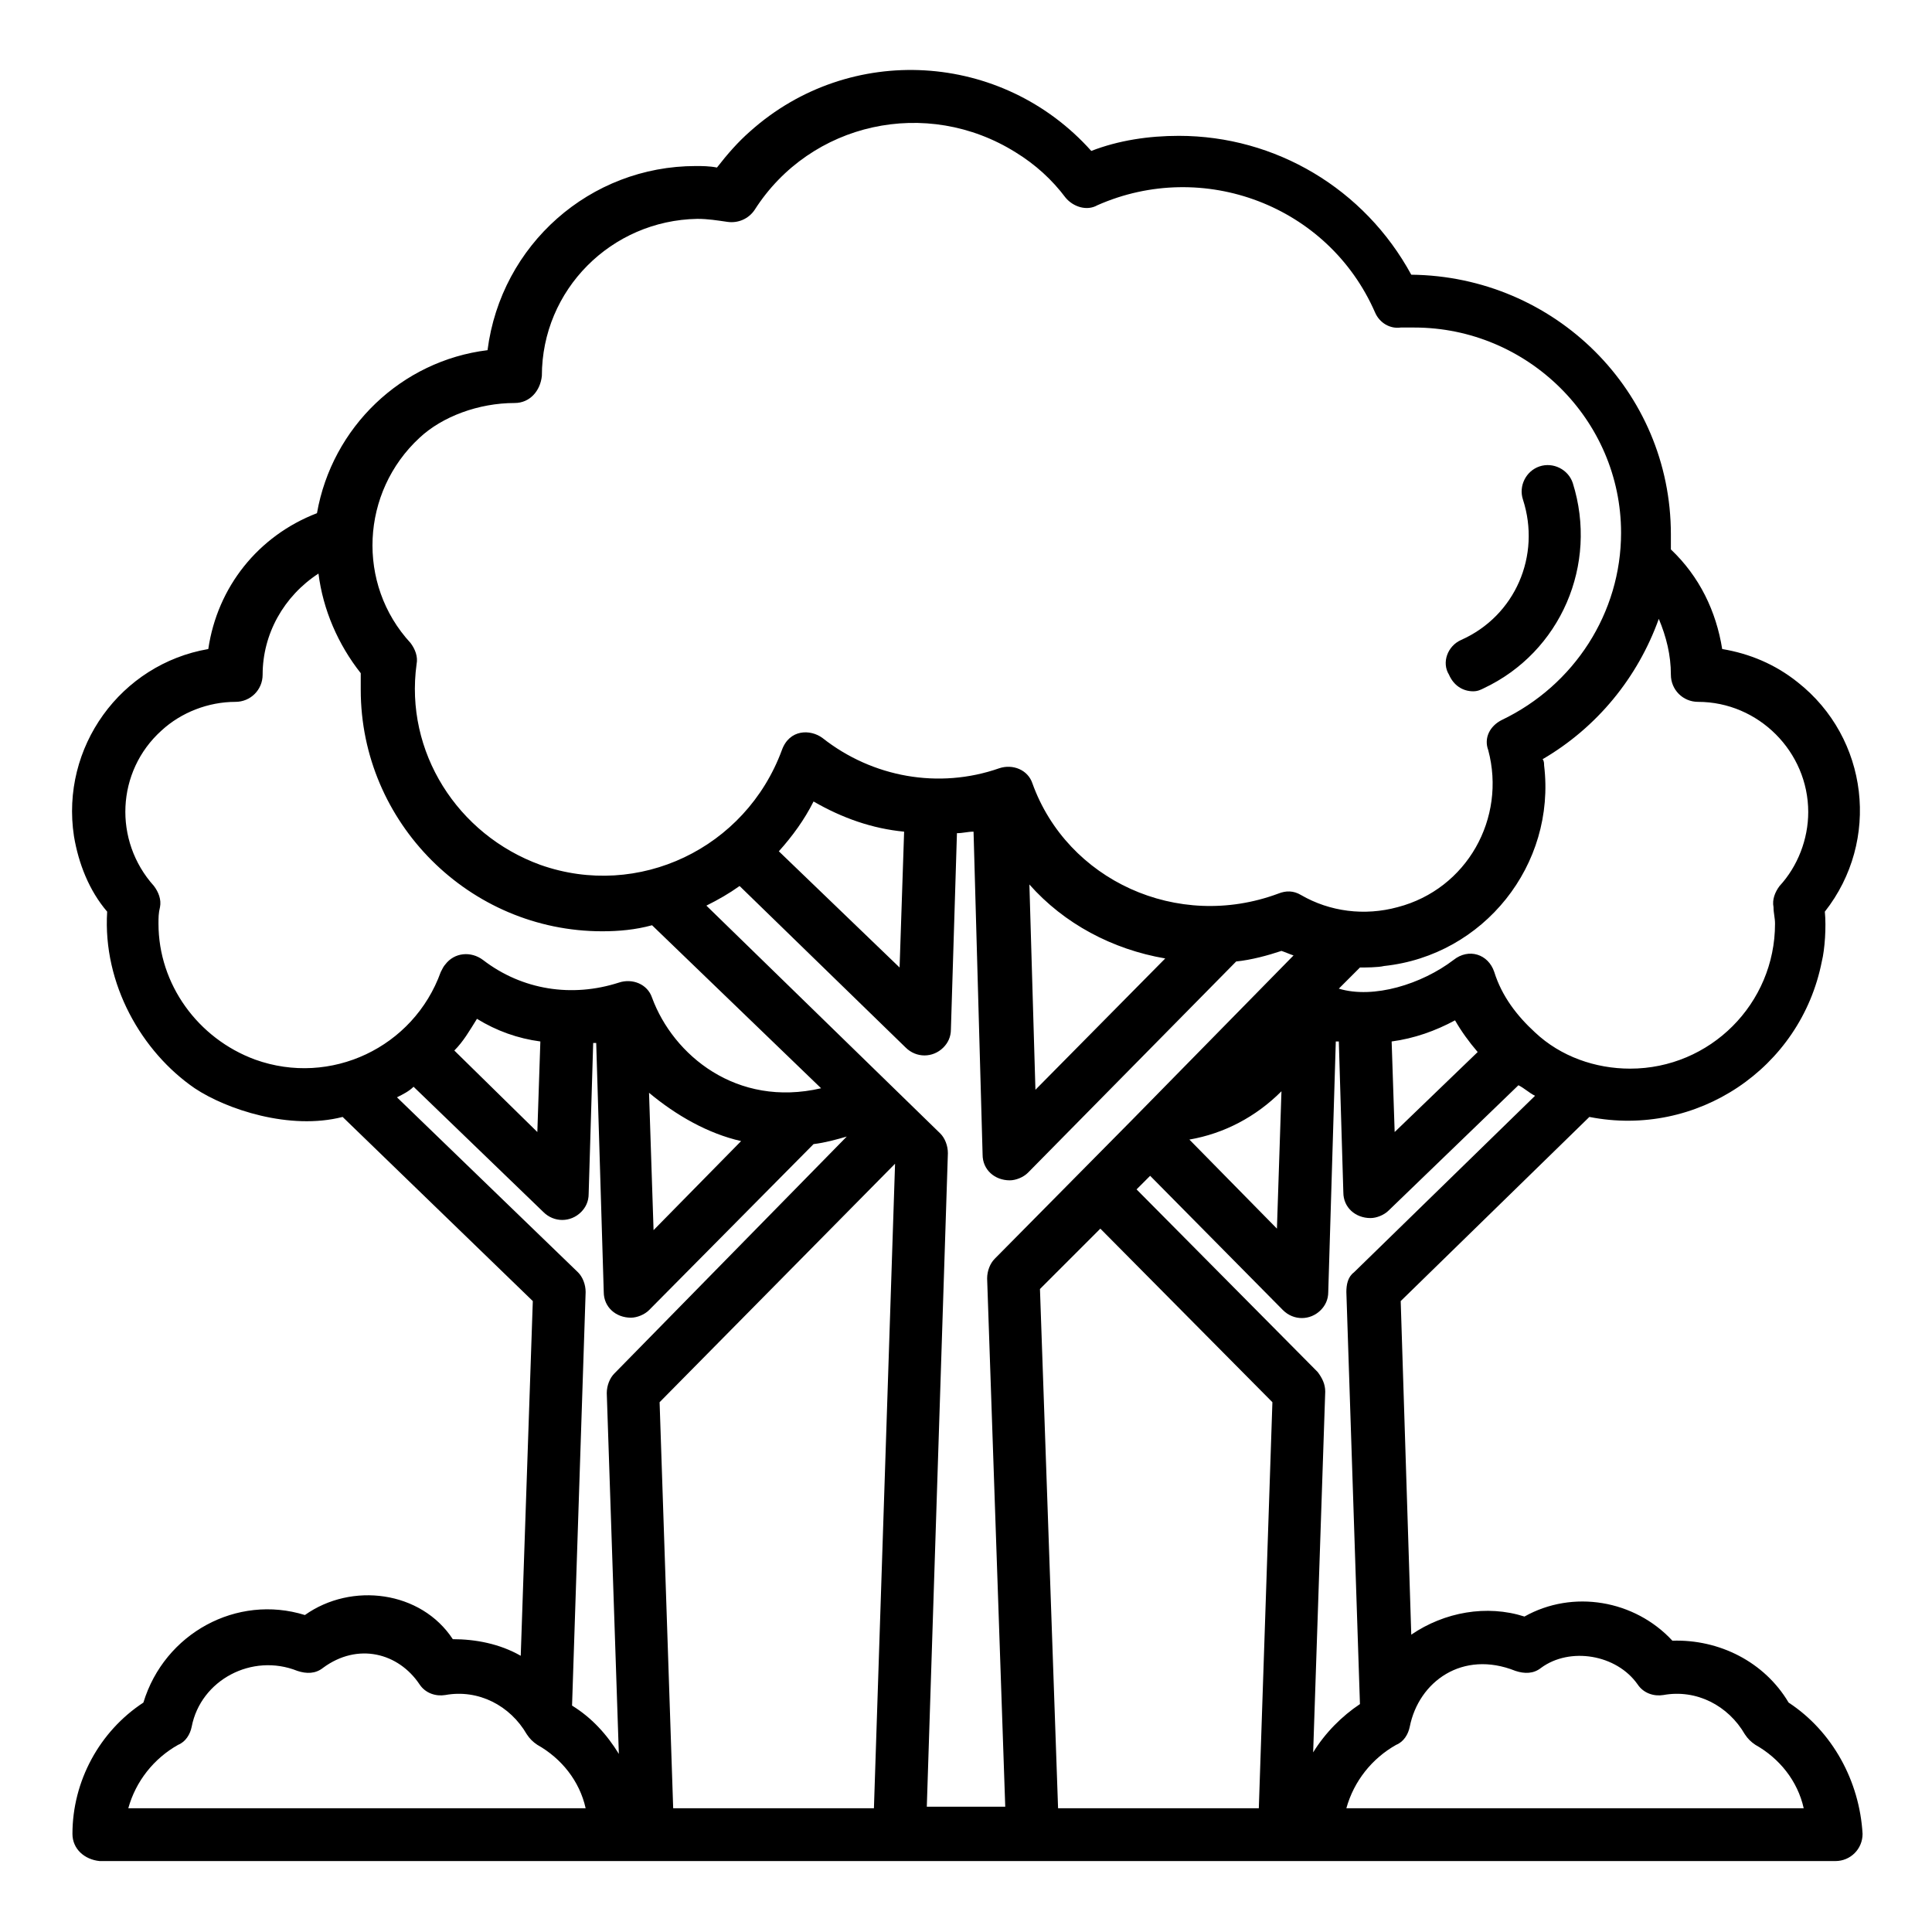
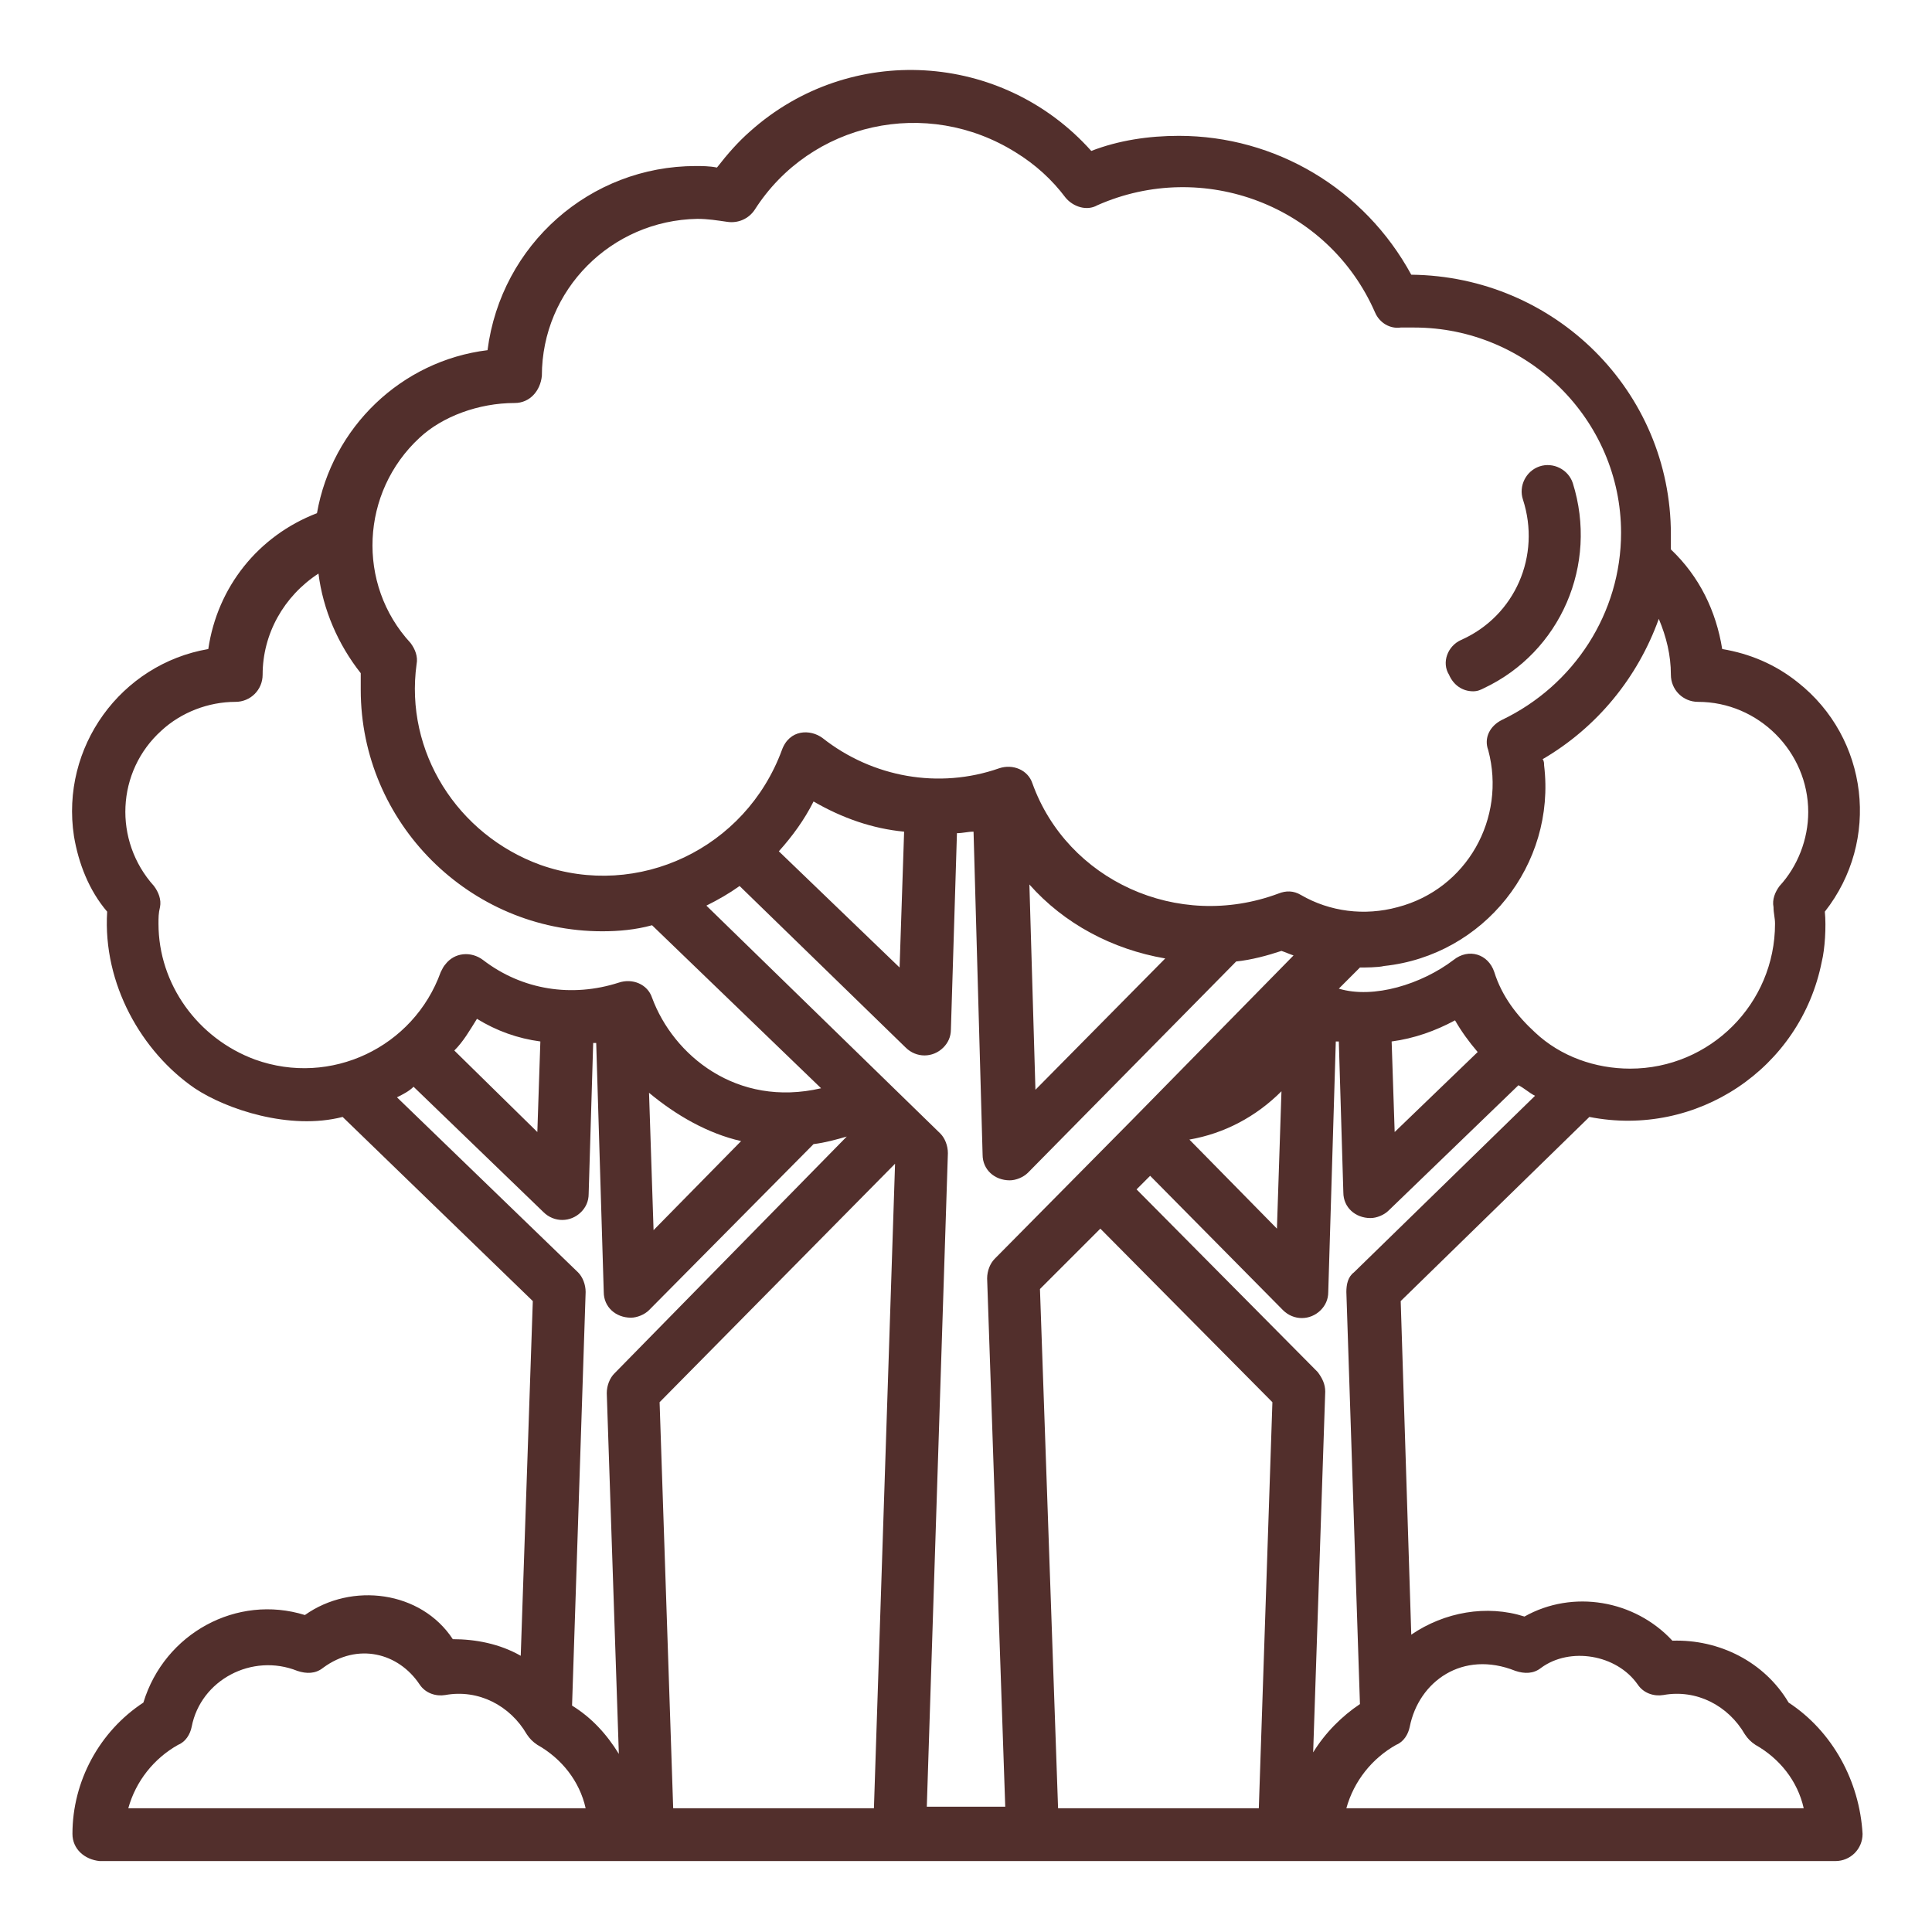
- <svg xmlns="http://www.w3.org/2000/svg" id="Layer_1" enable-background="new 0 0 128 128" viewBox="0 0 128 128">
-   <g>
-     <path d="m118.5 112.8c-1.6-2.7-4.6-4.2-7.7-4.1-2.5-2.7-6.6-3.4-9.8-1.6-2.5-.8-5.3-.3-7.5 1.2l-.7-22.1 12.5-12.2c7.1 1.4 14-3.2 15.4-10.3.2-.8.3-2.3.2-3.3 3.7-4.7 2.9-11.5-1.8-15.2-1.5-1.2-3.2-1.9-5-2.2-.4-2.5-1.5-4.8-3.4-6.6 0-.3 0-.7 0-1 0-9.5-7.7-17.1-17.2-17.2-3.1-5.7-9-9.2-15.4-9.2-2 0-4 .3-5.8 1-5.9-6.6-16-7.2-22.6-1.3-.8.7-1.5 1.5-2.2 2.4-.5-.1-1-.1-1.4-.1-7 0-12.9 5.2-13.8 12.2-5.7.7-10.3 5.1-11.3 10.8-3.9 1.5-6.6 4.9-7.2 9-5.8 1-9.8 6.5-8.9 12.4.3 1.8 1 3.6 2.2 5-.3 4.8 2.3 9.3 5.8 11.7 2.1 1.4 6.3 2.8 9.8 1.9l12.6 12.2-.8 23.5c-1.4-.8-3-1.1-4.5-1.1-2.1-3.2-6.7-3.8-9.8-1.6-4.5-1.4-9.3 1.2-10.7 5.8-2.9 1.9-4.7 5.2-4.7 8.7 0 1 .8 1.7 1.8 1.8h115c1 0 1.8-.8 1.8-1.8-.2-3.5-2-6.8-4.9-8.7zm-28.8-28.5c-.4.3-.5.8-.5 1.3l.9 27.3c-1.2.8-2.3 1.9-3.1 3.2l.8-23.9c0-.5-.2-.9-.5-1.3l-12-12.1.9-.9 8.8 8.9c.7.7 1.8.7 2.5 0 .3-.3.5-.7.5-1.2l.5-16.6h.2l.3 10c0 1 .8 1.7 1.8 1.7.4 0 .9-.2 1.2-.5l8.6-8.3c.4.2.7.5 1.1.7zm-20.8 1.1 4-4 11.4 11.5-.9 26.9h-13.3zm16-13.1-.3 9.1-5.8-5.9c2.3-.4 4.4-1.5 6.1-3.2zm7.3-3.3c1.5-.2 2.9-.7 4.2-1.4.4.7.9 1.4 1.5 2.1l-5.5 5.3zm18.5-24.3c0 1 .8 1.8 1.8 1.8 4 0 7.3 3.3 7.3 7.3 0 1.8-.7 3.6-1.9 4.9-.3.4-.5.9-.4 1.4 0 .4.1.7.1 1.1 0 5.3-4.3 9.6-9.6 9.6-2.3 0-4.6-.8-6.3-2.4-1.2-1.1-2.2-2.4-2.7-4-.4-1.2-1.7-1.6-2.7-.8-2.1 1.6-5.3 2.6-7.6 1.9l1.4-1.4c.3 0 1.2 0 1.6-.1 6.6-.7 11.4-6.7 10.6-13.3 0-.1 0-.3-.1-.4 3.6-2.1 6.3-5.4 7.7-9.3.5 1.2.8 2.4.8 3.7zm-76.6-18c1 0 1.7-.8 1.8-1.8 0-5.7 4.6-10.3 10.3-10.4.7 0 1.3.1 2 .2s1.4-.2 1.8-.8c3.7-5.8 11.4-7.5 17.3-3.8 1.3.8 2.4 1.8 3.3 3 .5.6 1.4.9 2.1.5 7-3.1 15.3 0 18.4 7.1.3.7 1 1.1 1.7 1h.9c7.5 0 13.7 6.1 13.7 13.6 0 5.3-3.1 10.1-7.9 12.4-.8.4-1.2 1.2-.9 2 1.2 4.5-1.4 9.2-6 10.4-2.2.6-4.5.3-6.4-.8-.5-.3-1-.3-1.5-.1-6.7 2.5-14-.9-16.3-7.3-.3-.9-1.3-1.3-2.2-1-4 1.4-8.4.6-11.7-2-.8-.6-2.2-.6-2.7.8-2.4 6.5-9.5 9.9-16 7.6-5.5-2-9-7.5-8.2-13.3.1-.5-.1-1-.4-1.4-3.6-3.9-3.3-10 .6-13.6 1.5-1.4 3.9-2.3 6.3-2.3zm43.1 36.8-8.6 8.7-.4-13.6c2.3 2.6 5.5 4.3 9 4.9zm-17.3-8.4-.3 9-8-7.7c.9-1 1.7-2.1 2.3-3.3 1.9 1.1 3.9 1.8 6 2zm-49.4 6.1c0-.4 0-.7.1-1.1.1-.5-.1-1-.4-1.4-2.7-3-2.5-7.6.5-10.3 1.3-1.2 3.1-1.9 4.9-1.9 1 0 1.8-.8 1.8-1.8 0-2.7 1.4-5.2 3.7-6.7.3 2.4 1.3 4.7 2.8 6.6v1.1c0 8.8 7.2 16 16 16 1.1 0 2.2-.1 3.3-.4l11.2 10.8c-5.6 1.3-9.8-2.2-11.2-6-.3-.9-1.3-1.3-2.2-1-3.1 1-6.4.5-9-1.5-.8-.6-1.9-.5-2.5.3-.1.1-.2.3-.3.5-1.8 5-7.3 7.6-12.3 5.8-3.8-1.4-6.4-5-6.4-9zm33.2 31.7 15.6-15.8-1.4 42.7h-13.3zm5.4-17.3-5.8 5.9-.3-9.1c1.8 1.5 3.9 2.7 6.1 3.2zm-13.3-6.6-.2 6-5.5-5.4c.6-.6 1-1.3 1.5-2.1 1.3.8 2.7 1.3 4.2 1.5zm-9.5 3.7c.4-.2.8-.4 1.1-.7l8.6 8.3c.7.7 1.8.7 2.5 0 .3-.3.5-.7.5-1.2l.3-10h.2l.5 16.5c0 1 .8 1.7 1.8 1.7.4 0 .9-.2 1.2-.5l10.9-11c.8-.1 1.5-.3 2.2-.5l-15.4 15.7c-.3.3-.5.8-.5 1.3l.8 23.9c-.8-1.3-1.8-2.4-3.1-3.2l.9-27.4c0-.5-.2-1-.5-1.3zm9.6 47.1h-27.4c.5-1.8 1.7-3.3 3.3-4.2.5-.2.8-.7.9-1.2.6-3.1 4-4.9 7-3.7.6.2 1.2.2 1.7-.2 2.3-1.7 5-1 6.4 1.1.4.6 1.1.8 1.7.7 2.2-.4 4.3.7 5.4 2.6.2.3.4.5.7.7 1.6.9 2.8 2.4 3.2 4.2zm25.5 0 1.4-43.4c0-.5-.2-1-.5-1.3l-15.5-15.1c.8-.4 1.5-.8 2.2-1.3l11 10.7c.7.7 1.8.7 2.5 0 .3-.3.5-.7.5-1.2l.4-13c.4 0 .7-.1 1.1-.1l.6 21.4c0 1 .8 1.7 1.8 1.7.4 0 .9-.2 1.2-.5l13.8-14c1-.1 2.1-.4 3-.7.3.1.5.2.8.3l-10.7 10.9-9.1 9.2c-.3.3-.5.8-.5 1.3l1.2 35h-5.2zm27.8 0c.5-1.8 1.7-3.3 3.3-4.2.5-.2.8-.7.9-1.2.6-3 3.5-5.1 7-3.7.6.2 1.2.2 1.7-.2 1.9-1.4 5-.9 6.4 1.1.4.6 1.1.8 1.7.7 2.2-.4 4.3.7 5.4 2.6.2.3.4.5.7.7 1.6.9 2.8 2.4 3.2 4.2z" />
-     <path d="m97.6 45.8c.3 0 .5-.1.7-.2 5.1-2.4 7.6-8.2 5.9-13.6-.3-.9-1.3-1.4-2.2-1.1s-1.4 1.3-1.1 2.2c1.2 3.7-.5 7.7-4.1 9.3-.9.4-1.3 1.5-.8 2.3.3.7.9 1.1 1.6 1.1z" />
+ <svg xmlns="http://www.w3.org/2000/svg" enable-background="new 0 0 128 128" width="128" height="128" style="">
+   <rect id="backgroundrect" width="100%" height="100%" x="0" y="0" fill="none" stroke="none" />
+   <g class="currentLayer" style="">
+     <g id="svg_1" class="selected" fill-opacity="1" fill="#522f2c">
+       <path d="m118.5 112.8c-1.6-2.7-4.6-4.2-7.7-4.1-2.5-2.7-6.6-3.4-9.8-1.6-2.5-.8-5.3-.3-7.5 1.2l-.7-22.1 12.5-12.2c7.1 1.4 14-3.2 15.4-10.3.2-.8.3-2.3.2-3.3 3.7-4.7 2.9-11.5-1.8-15.2-1.5-1.2-3.2-1.9-5-2.2-.4-2.5-1.5-4.8-3.4-6.6 0-.3 0-.7 0-1 0-9.5-7.7-17.1-17.2-17.2-3.1-5.7-9-9.2-15.4-9.2-2 0-4 .3-5.8 1-5.9-6.6-16-7.2-22.6-1.3-.8.7-1.5 1.5-2.2 2.4-.5-.1-1-.1-1.4-.1-7 0-12.9 5.2-13.8 12.2-5.7.7-10.3 5.1-11.3 10.8-3.9 1.5-6.6 4.9-7.2 9-5.8 1-9.8 6.5-8.9 12.4.3 1.8 1 3.6 2.2 5-.3 4.8 2.3 9.3 5.8 11.7 2.1 1.4 6.3 2.8 9.8 1.9l12.6 12.2-.8 23.5c-1.4-.8-3-1.1-4.5-1.1-2.1-3.2-6.7-3.8-9.8-1.6-4.5-1.4-9.3 1.2-10.7 5.8-2.9 1.9-4.7 5.2-4.7 8.7 0 1 .8 1.7 1.8 1.8h115c1 0 1.8-.8 1.8-1.8-.2-3.5-2-6.8-4.9-8.7zm-28.8-28.5c-.4.3-.5.8-.5 1.3l.9 27.3c-1.2.8-2.3 1.9-3.1 3.2l.8-23.9c0-.5-.2-.9-.5-1.3l-12-12.1.9-.9 8.8 8.9c.7.7 1.8.7 2.5 0 .3-.3.5-.7.5-1.2l.5-16.6h.2l.3 10c0 1 .8 1.7 1.8 1.7.4 0 .9-.2 1.2-.5l8.6-8.3c.4.2.7.5 1.1.7zm-20.8 1.1 4-4 11.4 11.5-.9 26.9h-13.3zm16-13.1-.3 9.1-5.8-5.9c2.3-.4 4.4-1.5 6.1-3.2zm7.3-3.3c1.5-.2 2.9-.7 4.2-1.4.4.7.9 1.4 1.5 2.1l-5.5 5.3zm18.5-24.3c0 1 .8 1.8 1.8 1.8 4 0 7.3 3.3 7.3 7.3 0 1.8-.7 3.6-1.9 4.9-.3.4-.5.9-.4 1.4 0 .4.1.7.1 1.1 0 5.3-4.3 9.6-9.6 9.6-2.3 0-4.6-.8-6.3-2.4-1.2-1.1-2.2-2.4-2.7-4-.4-1.2-1.7-1.6-2.7-.8-2.1 1.6-5.3 2.6-7.6 1.9l1.4-1.4c.3 0 1.2 0 1.6-.1 6.6-.7 11.4-6.7 10.6-13.3 0-.1 0-.3-.1-.4 3.6-2.1 6.3-5.4 7.7-9.3.5 1.2.8 2.4.8 3.7zm-76.6-18c1 0 1.7-.8 1.8-1.8 0-5.7 4.6-10.3 10.3-10.4.7 0 1.3.1 2 .2s1.4-.2 1.8-.8c3.7-5.8 11.4-7.5 17.3-3.8 1.3.8 2.4 1.8 3.3 3 .5.6 1.4.9 2.1.5 7-3.1 15.3 0 18.4 7.1.3.7 1 1.1 1.7 1h.9c7.5 0 13.7 6.1 13.7 13.6 0 5.3-3.1 10.1-7.9 12.4-.8.4-1.2 1.2-.9 2 1.2 4.5-1.4 9.2-6 10.4-2.2.6-4.5.3-6.4-.8-.5-.3-1-.3-1.5-.1-6.7 2.5-14-.9-16.3-7.3-.3-.9-1.3-1.3-2.2-1-4 1.4-8.4.6-11.7-2-.8-.6-2.2-.6-2.7.8-2.4 6.5-9.5 9.9-16 7.6-5.5-2-9-7.5-8.2-13.3.1-.5-.1-1-.4-1.4-3.6-3.9-3.3-10 .6-13.6 1.5-1.4 3.9-2.3 6.3-2.3zm43.1 36.8-8.6 8.7-.4-13.6c2.3 2.6 5.5 4.3 9 4.9zm-17.3-8.4-.3 9-8-7.7c.9-1 1.7-2.1 2.3-3.3 1.9 1.1 3.9 1.8 6 2zm-49.4 6.1c0-.4 0-.7.1-1.1.1-.5-.1-1-.4-1.4-2.7-3-2.5-7.6.5-10.3 1.3-1.2 3.1-1.9 4.9-1.9 1 0 1.8-.8 1.8-1.8 0-2.7 1.4-5.2 3.7-6.7.3 2.4 1.3 4.7 2.8 6.6v1.1c0 8.8 7.2 16 16 16 1.1 0 2.2-.1 3.3-.4l11.2 10.8c-5.6 1.3-9.8-2.2-11.2-6-.3-.9-1.3-1.3-2.2-1-3.1 1-6.4.5-9-1.5-.8-.6-1.9-.5-2.5.3-.1.1-.2.3-.3.5-1.8 5-7.3 7.6-12.3 5.8-3.8-1.4-6.4-5-6.4-9zm33.2 31.7 15.6-15.8-1.4 42.7h-13.3zm5.4-17.3-5.8 5.9-.3-9.1c1.8 1.5 3.9 2.7 6.1 3.2zm-13.3-6.6-.2 6-5.5-5.4c.6-.6 1-1.3 1.5-2.1 1.3.8 2.7 1.3 4.2 1.5zm-9.5 3.7c.4-.2.8-.4 1.1-.7l8.6 8.3c.7.7 1.8.7 2.5 0 .3-.3.5-.7.5-1.2l.3-10h.2l.5 16.5c0 1 .8 1.7 1.8 1.7.4 0 .9-.2 1.2-.5l10.9-11c.8-.1 1.5-.3 2.2-.5l-15.4 15.7c-.3.3-.5.8-.5 1.3l.8 23.9c-.8-1.3-1.8-2.4-3.1-3.2l.9-27.4c0-.5-.2-1-.5-1.3zm9.6 47.1h-27.4c.5-1.8 1.7-3.3 3.3-4.2.5-.2.8-.7.9-1.2.6-3.1 4-4.9 7-3.7.6.2 1.2.2 1.7-.2 2.3-1.7 5-1 6.4 1.1.4.6 1.1.8 1.7.7 2.2-.4 4.3.7 5.4 2.6.2.3.4.5.7.7 1.6.9 2.8 2.4 3.2 4.2zm25.5 0 1.4-43.4c0-.5-.2-1-.5-1.3l-15.5-15.1c.8-.4 1.5-.8 2.2-1.3l11 10.7c.7.7 1.8.7 2.5 0 .3-.3.5-.7.5-1.2l.4-13c.4 0 .7-.1 1.1-.1l.6 21.4c0 1 .8 1.7 1.8 1.7.4 0 .9-.2 1.2-.5l13.8-14c1-.1 2.1-.4 3-.7.3.1.5.2.8.3l-10.7 10.9-9.1 9.2c-.3.3-.5.8-.5 1.3l1.2 35h-5.2zm27.8 0c.5-1.8 1.7-3.3 3.3-4.2.5-.2.8-.7.9-1.2.6-3 3.5-5.1 7-3.7.6.2 1.2.2 1.7-.2 1.9-1.4 5-.9 6.4 1.1.4.6 1.1.8 1.7.7 2.2-.4 4.3.7 5.4 2.6.2.3.4.5.7.7 1.6.9 2.8 2.4 3.2 4.2z" id="svg_2" fill="#522f2c" />
+       <path d="m97.6 45.8c.3 0 .5-.1.7-.2 5.1-2.4 7.6-8.2 5.9-13.6-.3-.9-1.3-1.4-2.2-1.1s-1.4 1.3-1.1 2.2c1.2 3.7-.5 7.7-4.1 9.3-.9.4-1.3 1.5-.8 2.3.3.7.9 1.1 1.6 1.1z" id="svg_3" fill="#522f2c" />
+     </g>
  </g>
</svg>
